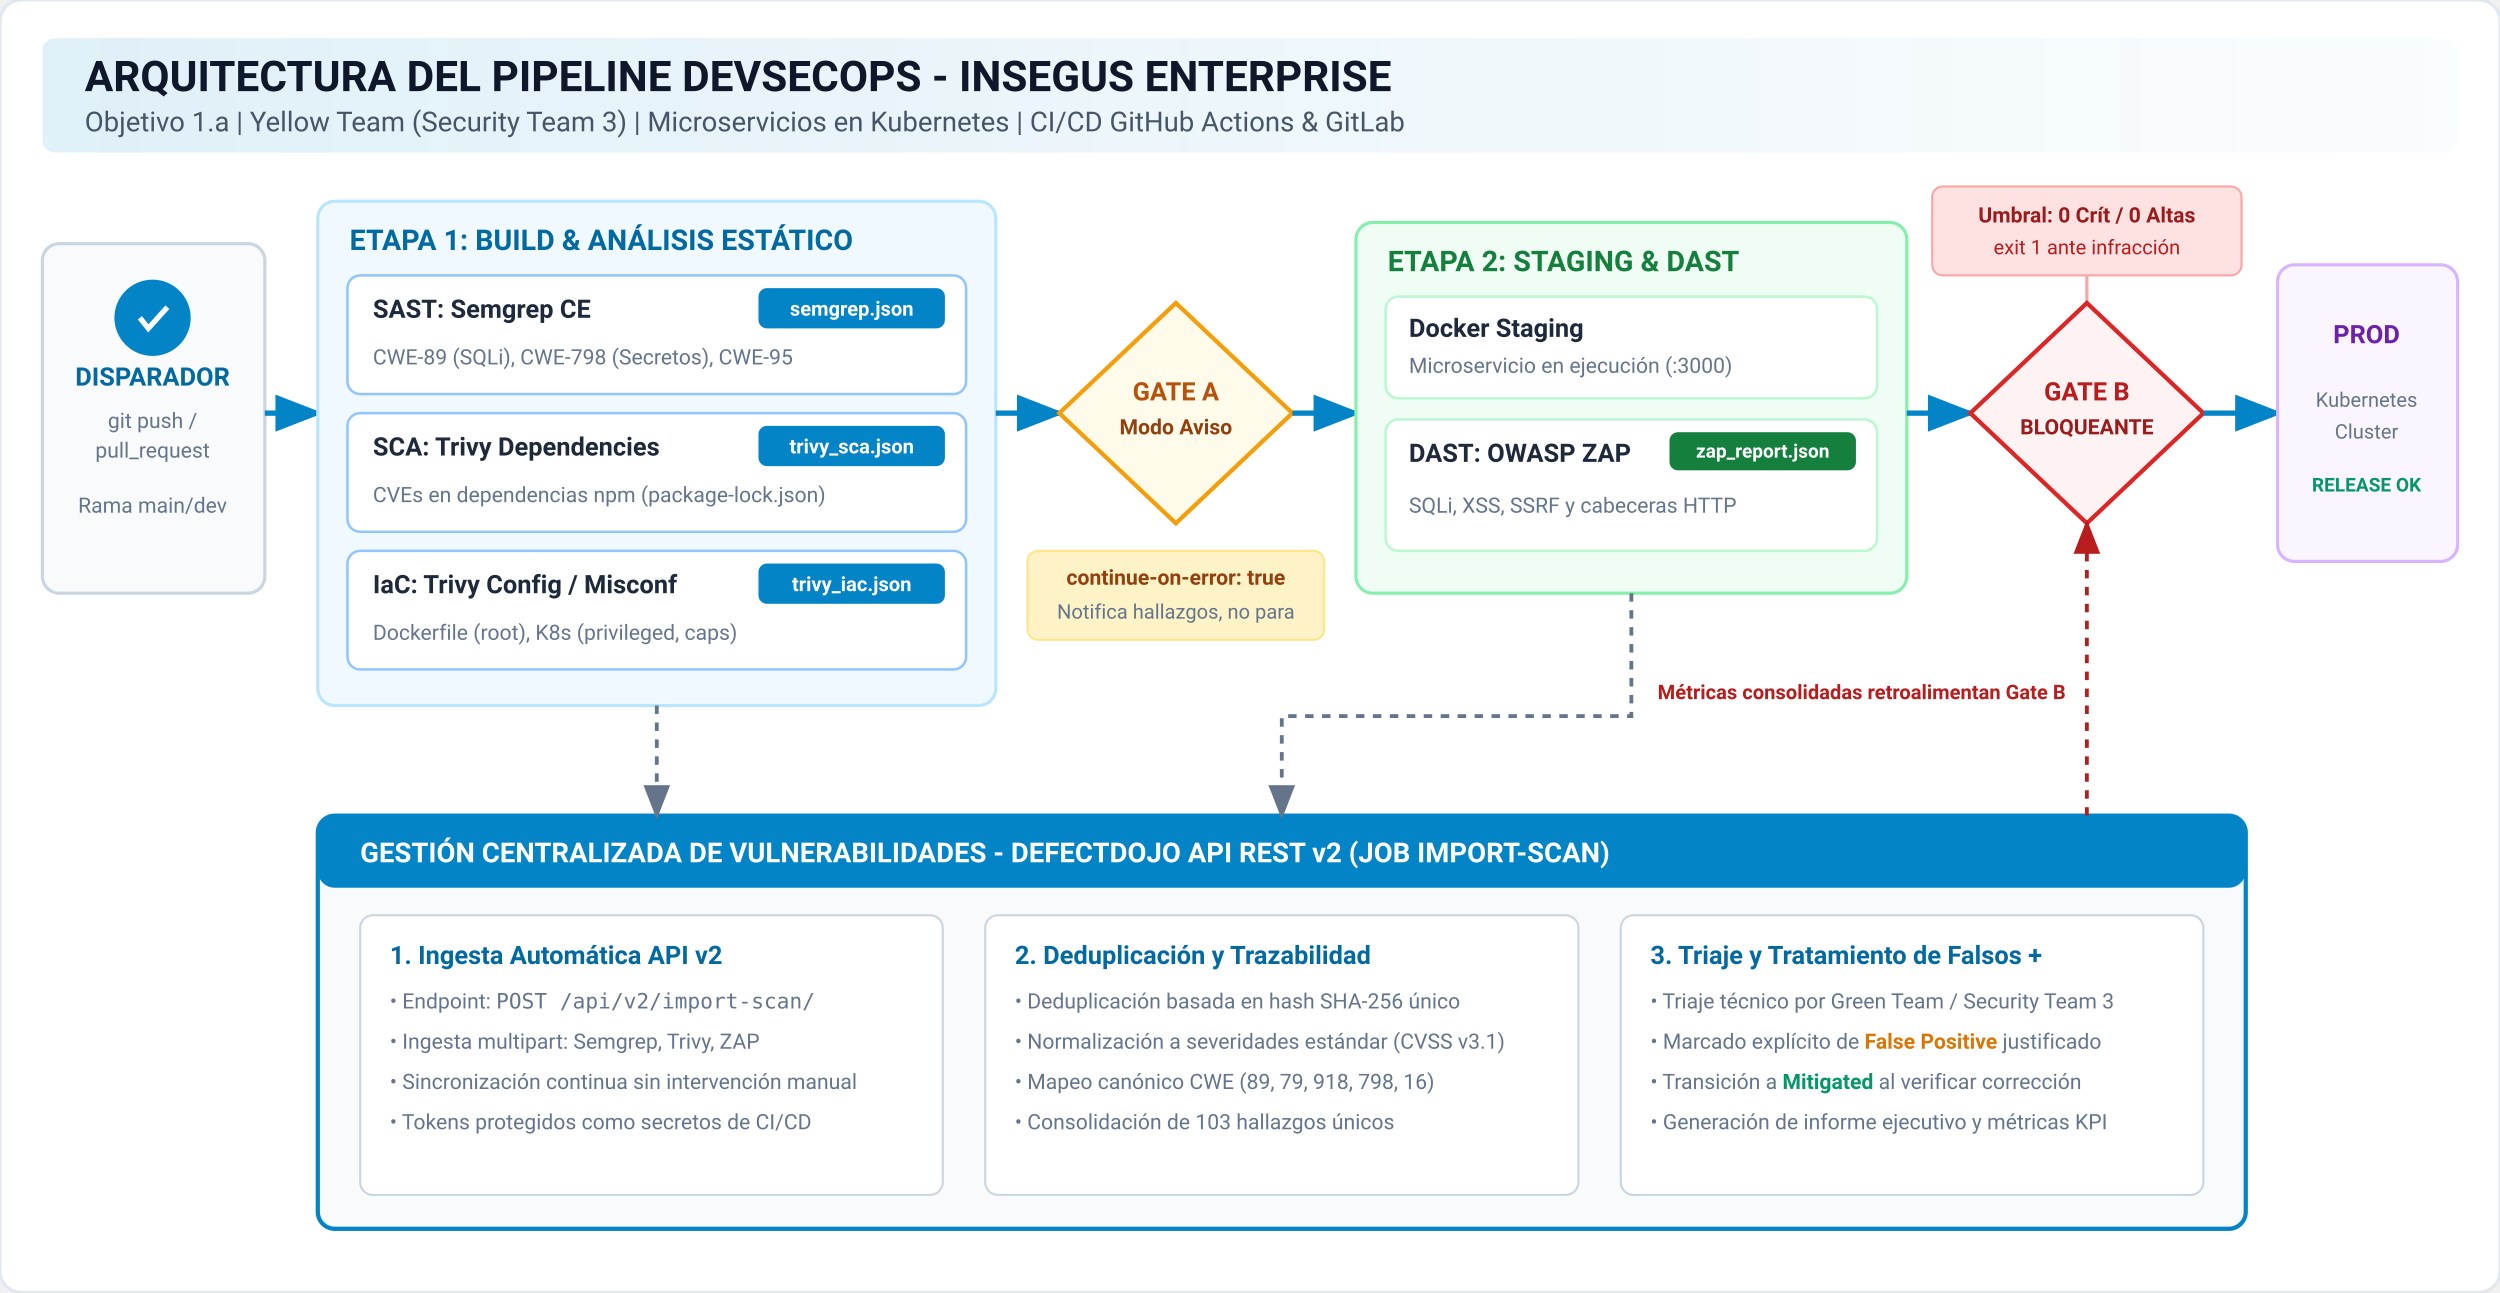
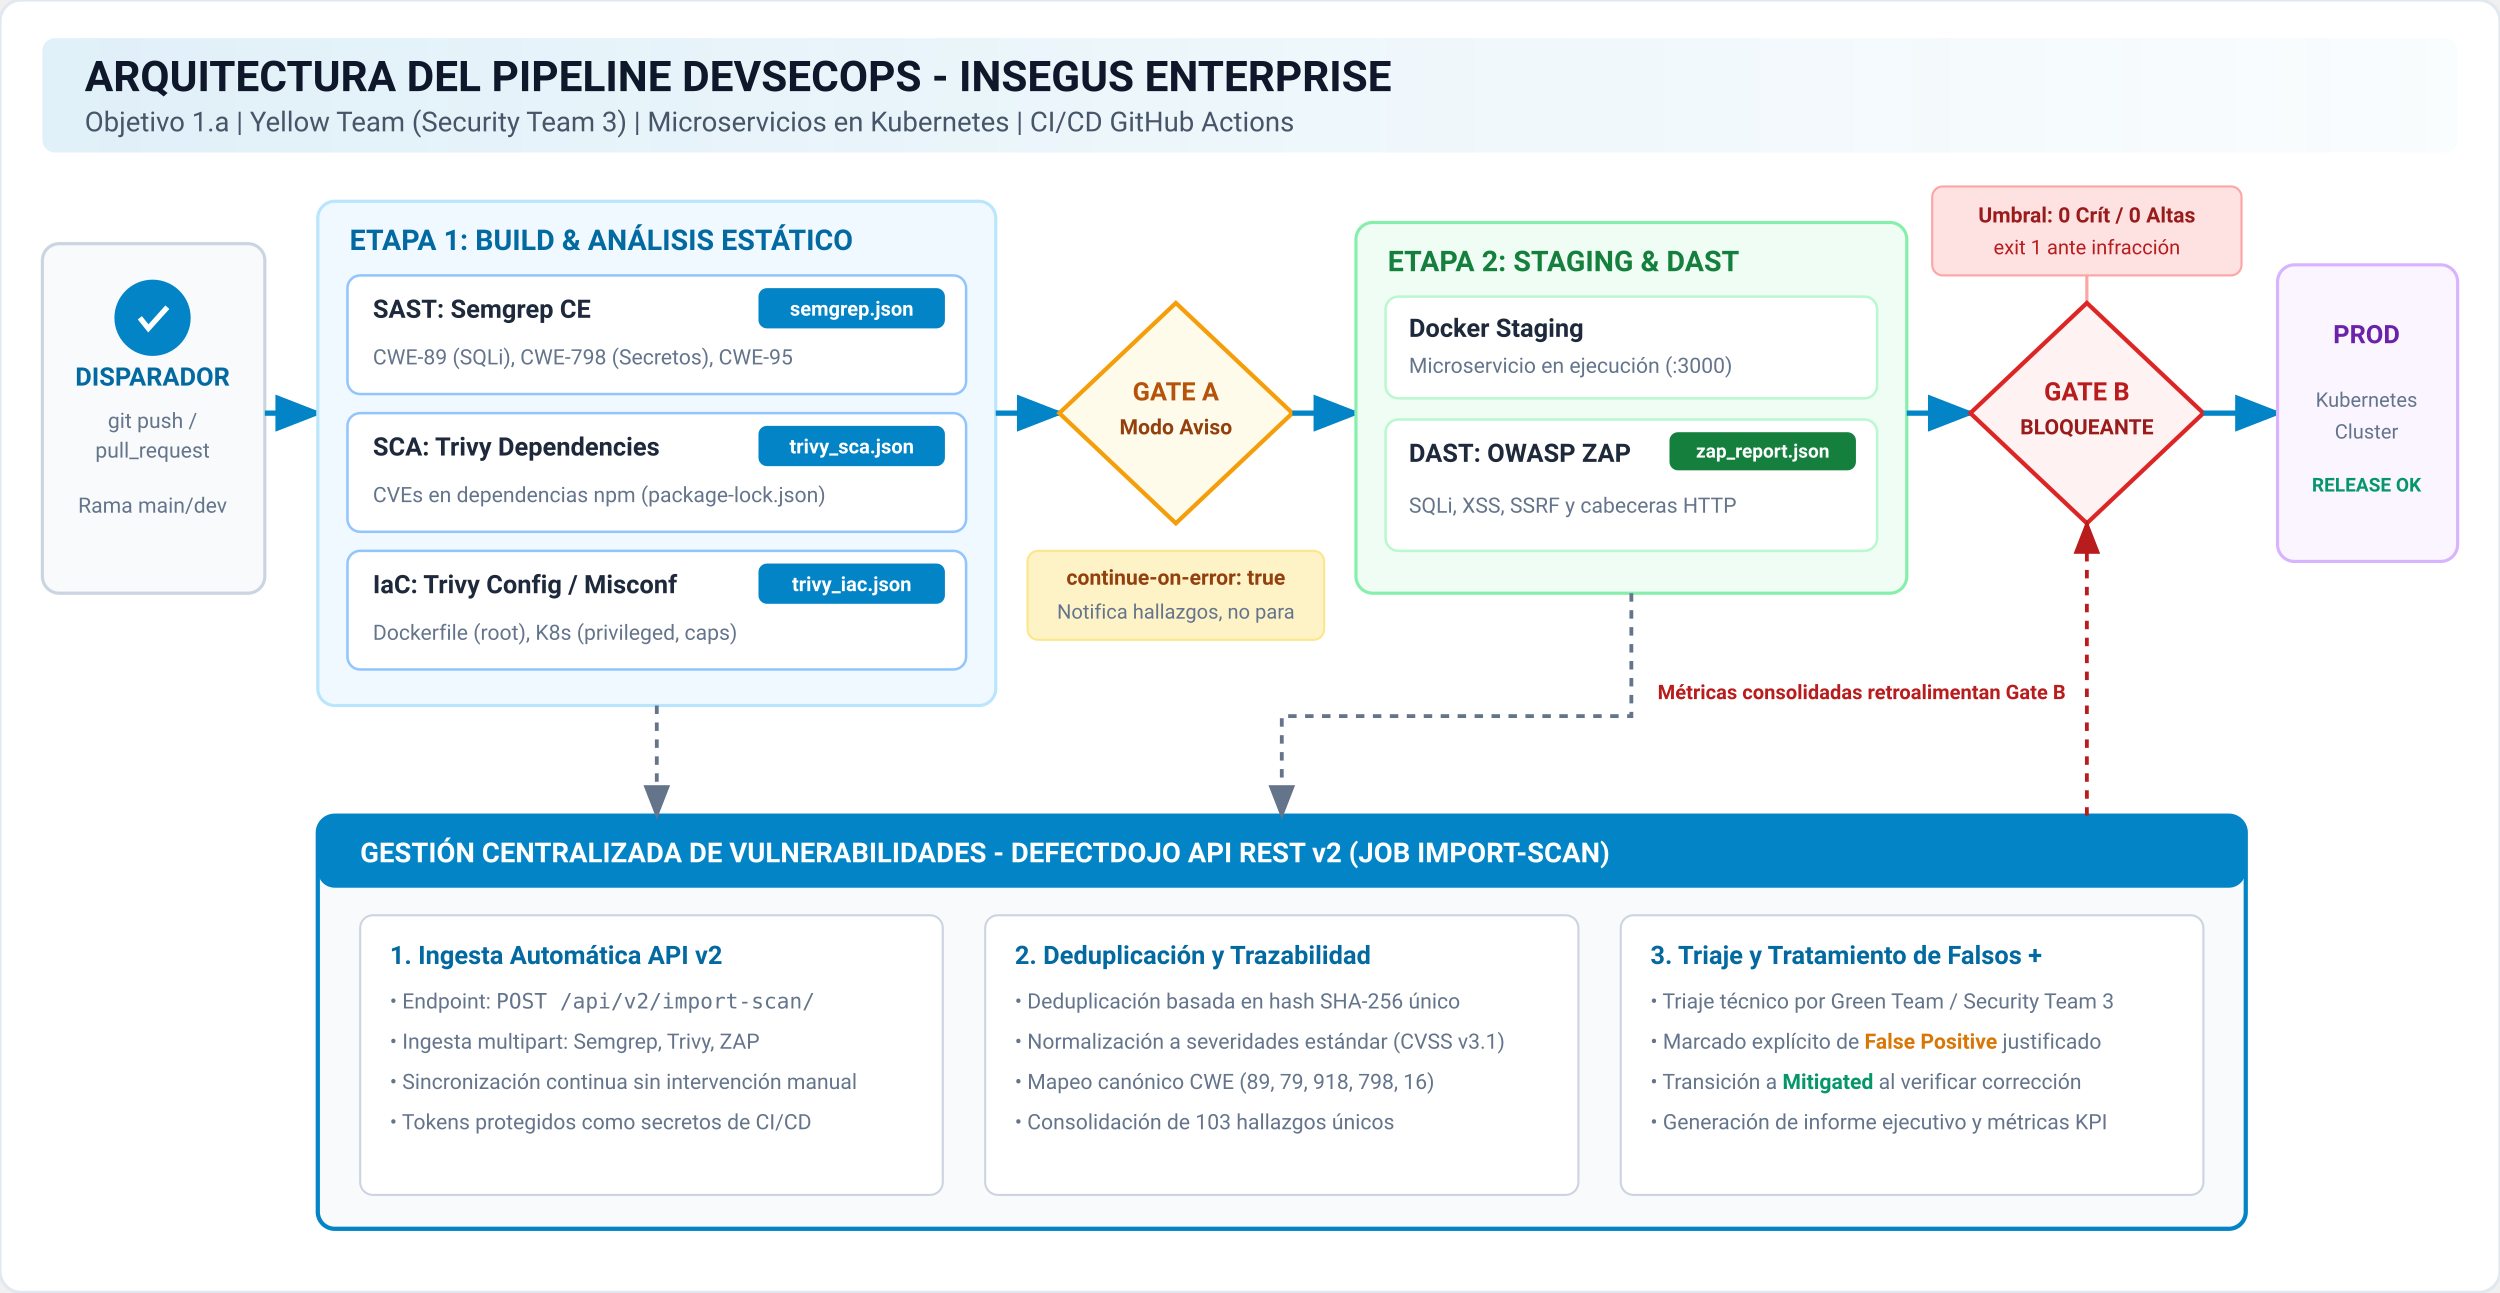
<svg xmlns="http://www.w3.org/2000/svg" viewBox="0 0 1180 610" width="100%" height="100%">
  <defs>
    <style>
      .title { font-family: -apple-system, BlinkMacSystemFont, 'Segoe UI', Roboto, sans-serif; font-size: 20px; font-weight: 700; fill: #0f172a; }
      .subtitle { font-family: -apple-system, BlinkMacSystemFont, 'Segoe UI', Roboto, sans-serif; font-size: 13px; fill: #475569; }
      .stage-title { font-family: -apple-system, BlinkMacSystemFont, 'Segoe UI', Roboto, sans-serif; font-size: 13.5px; font-weight: 700; fill: #0369a1; }
      .box-text { font-family: -apple-system, BlinkMacSystemFont, 'Segoe UI', Roboto, sans-serif; font-size: 12px; fill: #1e293b; }
      .box-desc { font-family: -apple-system, BlinkMacSystemFont, 'Segoe UI', Roboto, sans-serif; font-size: 10px; fill: #64748b; }
      .pill-text { font-family: -apple-system, BlinkMacSystemFont, 'Segoe UI', Roboto, sans-serif; font-size: 9.5px; font-weight: 600; fill: #ffffff; }
      .arrow { stroke: #0284c7; stroke-width: 2.5; fill: none; marker-end: url(#arrowhead); }
      .dash-arrow { stroke: #64748b; stroke-width: 1.8; stroke-dasharray: 4,4; fill: none; marker-end: url(#arrowhead-gray); }
      .dash-arrow-red { stroke: #b91c1c; stroke-width: 1.8; stroke-dasharray: 4,4; fill: none; marker-end: url(#arrowhead-red); }
    </style>
    <marker id="arrowhead" markerWidth="9" markerHeight="7" refX="8" refY="3.5" orient="auto">
      <polygon points="0 0, 9 3.5, 0 7" fill="#0284c7" />
    </marker>
    <marker id="arrowhead-gray" markerWidth="9" markerHeight="7" refX="8" refY="3.5" orient="auto">
      <polygon points="0 0, 9 3.5, 0 7" fill="#64748b" />
    </marker>
    <marker id="arrowhead-red" markerWidth="9" markerHeight="7" refX="8" refY="3.5" orient="auto">
      <polygon points="0 0, 9 3.5, 0 7" fill="#b91c1c" />
    </marker>
    <linearGradient id="headerGrad" x1="0%" y1="0%" x2="100%" y2="0%">
      <stop offset="0%" stop-color="#0284c7" stop-opacity="0.12" />
      <stop offset="100%" stop-color="#0284c7" stop-opacity="0.02" />
    </linearGradient>
  </defs>
  <rect width="1180" height="610" fill="#ffffff" rx="10" ry="10" stroke="#e2e8f0" stroke-width="1.5" />
  <rect x="20" y="18" width="1140" height="54" rx="6" ry="6" fill="url(#headerGrad)" />
  <text x="40" y="43" class="title">ARQUITECTURA DEL PIPELINE DEVSECOPS - INSEGUS ENTERPRISE</text>
-   <text x="40" y="62" class="subtitle">Objetivo 1.a | Yellow Team (Security Team 3) | Microservicios en Kubernetes | CI/CD GitHub Actions &amp; GitLab</text>
+   <text x="40" y="62" class="subtitle">Objetivo 1.a | Yellow Team (Security Team 3) | Microservicios en Kubernetes | CI/CD GitHub Actions</text>
  <rect x="20" y="115" width="105" height="165" rx="8" fill="#f8fafc" stroke="#cbd5e1" stroke-width="1.5" />
  <circle cx="72" cy="150" r="18" fill="#0284c7" />
  <path d="M66 150 L70 155 L79 145" stroke="#fff" stroke-width="2.5" fill="none" />
  <text x="72" y="182" text-anchor="middle" class="stage-title" style="font-size:12px;">DISPARADOR</text>
  <text x="72" y="202" text-anchor="middle" class="box-desc">git push /</text>
  <text x="72" y="216" text-anchor="middle" class="box-desc">pull_request</text>
  <text x="72" y="242" text-anchor="middle" class="box-desc">Rama main/dev</text>
  <path d="M 125 195 L 150 195" class="arrow" />
  <rect x="150" y="95" width="320" height="238" rx="8" fill="#f0f9ff" stroke="#bae6fd" stroke-width="1.5" />
  <text x="165" y="118" class="stage-title">ETAPA 1: BUILD &amp; ANÁLISIS ESTÁTICO</text>
  <rect x="164" y="130" width="292" height="56" rx="6" fill="#ffffff" stroke="#93c5fd" stroke-width="1.2" />
  <text x="176" y="150" class="box-text" font-weight="700">SAST: Semgrep CE</text>
  <rect x="358" y="136" width="88" height="19" rx="4" fill="#0284c7" />
  <text x="402" y="149" text-anchor="middle" class="pill-text">semgrep.json</text>
  <text x="176" y="172" class="box-desc">CWE-89 (SQLi), CWE-798 (Secretos), CWE-95</text>
  <rect x="164" y="195" width="292" height="56" rx="6" fill="#ffffff" stroke="#93c5fd" stroke-width="1.2" />
  <text x="176" y="215" class="box-text" font-weight="700">SCA: Trivy Dependencies</text>
  <rect x="358" y="201" width="88" height="19" rx="4" fill="#0284c7" />
  <text x="402" y="214" text-anchor="middle" class="pill-text">trivy_sca.json</text>
  <text x="176" y="237" class="box-desc">CVEs en dependencias npm (package-lock.json)</text>
  <rect x="164" y="260" width="292" height="56" rx="6" fill="#ffffff" stroke="#93c5fd" stroke-width="1.2" />
  <text x="176" y="280" class="box-text" font-weight="700">IaC: Trivy Config / Misconf</text>
  <rect x="358" y="266" width="88" height="19" rx="4" fill="#0284c7" />
  <text x="402" y="279" text-anchor="middle" class="pill-text">trivy_iac.json</text>
  <text x="176" y="302" class="box-desc">Dockerfile (root), K8s (privileged, caps)</text>
  <path d="M 470 195 L 500 195" class="arrow" />
  <polygon points="555,143 610,195 555,247 500,195" fill="#fffbeb" stroke="#f59e0b" stroke-width="2" />
  <text x="555" y="189" text-anchor="middle" class="stage-title" style="fill:#b45309; font-size:12px;">GATE A</text>
  <text x="555" y="205" text-anchor="middle" class="box-desc" style="fill:#92400e; font-weight:700;">Modo Aviso</text>
  <rect x="485" y="260" width="140" height="42" rx="5" fill="#fef3c7" stroke="#fde68a" stroke-width="1" />
  <text x="555" y="276" text-anchor="middle" class="box-desc" style="font-weight:600; fill:#92400e;">continue-on-error: true</text>
  <text x="555" y="292" text-anchor="middle" class="box-desc" style="font-size:9.5px;">Notifica hallazgos, no para</text>
  <path d="M 610 195 L 640 195" class="arrow" />
  <rect x="640" y="105" width="260" height="175" rx="8" fill="#f0fdf4" stroke="#86efac" stroke-width="1.5" />
  <text x="655" y="128" class="stage-title" style="fill:#15803d;">ETAPA 2: STAGING &amp; DAST</text>
  <rect x="654" y="140" width="232" height="48" rx="6" fill="#ffffff" stroke="#bbf7d0" stroke-width="1.2" />
  <text x="665" y="159" class="box-text" font-weight="700">Docker Staging</text>
  <text x="665" y="176" class="box-desc">Microservicio en ejecución (:3000)</text>
  <rect x="654" y="198" width="232" height="62" rx="6" fill="#ffffff" stroke="#bbf7d0" stroke-width="1.2" />
  <text x="665" y="218" class="box-text" font-weight="700">DAST: OWASP ZAP</text>
  <rect x="788" y="204" width="88" height="18" rx="4" fill="#15803d" />
  <text x="832" y="216" text-anchor="middle" class="pill-text" style="font-size:9px;">zap_report.json</text>
  <text x="665" y="242" class="box-desc">SQLi, XSS, SSRF y cabeceras HTTP</text>
  <path d="M 900 195 L 930 195" class="arrow" />
  <rect x="912" y="88" width="146" height="42" rx="5" fill="#fee2e2" stroke="#fca5a5" stroke-width="1" />
  <text x="985" y="105" text-anchor="middle" class="box-desc" style="font-weight:700; fill:#991b1b;">Umbral: 0 Crít / 0 Altas</text>
  <text x="985" y="120" text-anchor="middle" class="box-desc" style="font-size:9.5px; fill:#b91c1c;">exit 1 ante infracción</text>
  <line x1="985" y1="130" x2="985" y2="143" stroke="#fca5a5" stroke-width="1.5" />
  <polygon points="985,143 1040,195 985,247 930,195" fill="#fef2f2" stroke="#dc2626" stroke-width="2" />
  <text x="985" y="189" text-anchor="middle" class="stage-title" style="fill:#b91c1c; font-size:12px;">GATE B</text>
  <text x="985" y="205" text-anchor="middle" class="box-desc" style="fill:#991b1b; font-weight:700;">BLOQUEANTE</text>
  <path d="M 1040 195 L 1075 195" class="arrow" />
  <rect x="1075" y="125" width="85" height="140" rx="8" fill="#faf5ff" stroke="#d8b4fe" stroke-width="1.5" />
  <text x="1117" y="162" text-anchor="middle" class="stage-title" style="font-size:12px; fill:#6b21a8;">PROD</text>
  <text x="1117" y="192" text-anchor="middle" class="box-desc" style="font-size:9.5px;">Kubernetes</text>
  <text x="1117" y="207" text-anchor="middle" class="box-desc" style="font-size:9.5px;">Cluster</text>
  <text x="1117" y="232" text-anchor="middle" class="box-desc" style="font-size:9px; font-weight:700; fill:#059669;">RELEASE OK</text>
  <rect x="150" y="385" width="910" height="195" rx="8" fill="#f8fafc" stroke="#0284c7" stroke-width="2" />
  <rect x="150" y="385" width="910" height="34" rx="8" fill="#0284c7" />
  <text x="170" y="407" font-family="-apple-system, BlinkMacSystemFont, 'Segoe UI', Roboto, sans-serif" font-size="13px" font-weight="700" fill="#ffffff">GESTIÓN CENTRALIZADA DE VULNERABILIDADES - DEFECTDOJO API REST v2 (JOB IMPORT-SCAN)</text>
  <path d="M 310 333 L 310 385" class="dash-arrow" />
  <path d="M 770 280 L 770 338 L 605 338 L 605 385" class="dash-arrow" />
  <rect x="170" y="432" width="275" height="132" rx="6" fill="#ffffff" stroke="#cbd5e1" stroke-width="1" />
  <text x="184" y="455" class="stage-title" style="font-size:12px;">1. Ingesta Automática API v2</text>
  <text x="184" y="476" class="box-desc">• Endpoint: <tspan font-family="monospace">POST /api/v2/import-scan/</tspan>
  </text>
  <text x="184" y="495" class="box-desc">• Ingesta multipart: Semgrep, Trivy, ZAP</text>
  <text x="184" y="514" class="box-desc">• Sincronización continua sin intervención manual</text>
  <text x="184" y="533" class="box-desc">• Tokens protegidos como secretos de CI/CD</text>
  <rect x="465" y="432" width="280" height="132" rx="6" fill="#ffffff" stroke="#cbd5e1" stroke-width="1" />
  <text x="479" y="455" class="stage-title" style="font-size:12px;">2. Deduplicación y Trazabilidad</text>
  <text x="479" y="476" class="box-desc">• Deduplicación basada en hash SHA-256 único</text>
  <text x="479" y="495" class="box-desc">• Normalización a severidades estándar (CVSS v3.1)</text>
  <text x="479" y="514" class="box-desc">• Mapeo canónico CWE (89, 79, 918, 798, 16)</text>
  <text x="479" y="533" class="box-desc">• Consolidación de 103 hallazgos únicos</text>
  <rect x="765" y="432" width="275" height="132" rx="6" fill="#ffffff" stroke="#cbd5e1" stroke-width="1" />
  <text x="779" y="455" class="stage-title" style="font-size:12px;">3. Triaje y Tratamiento de Falsos +</text>
  <text x="779" y="476" class="box-desc">• Triaje técnico por Green Team / Security Team 3</text>
  <text x="779" y="495" class="box-desc">• Marcado explícito de <tspan font-weight="700" fill="#d97706">False Positive</tspan> justificado</text>
  <text x="779" y="514" class="box-desc">• Transición a <tspan font-weight="700" fill="#059669">Mitigated</tspan> al verificar corrección</text>
  <text x="779" y="533" class="box-desc">• Generación de informe ejecutivo y métricas KPI</text>
  <path d="M 985 385 L 985 247" class="dash-arrow-red" />
  <text x="975" y="330" text-anchor="end" class="box-desc" style="fill:#b91c1c; font-weight:700; font-size:9.5px;">Métricas consolidadas retroalimentan Gate B</text>
</svg>
